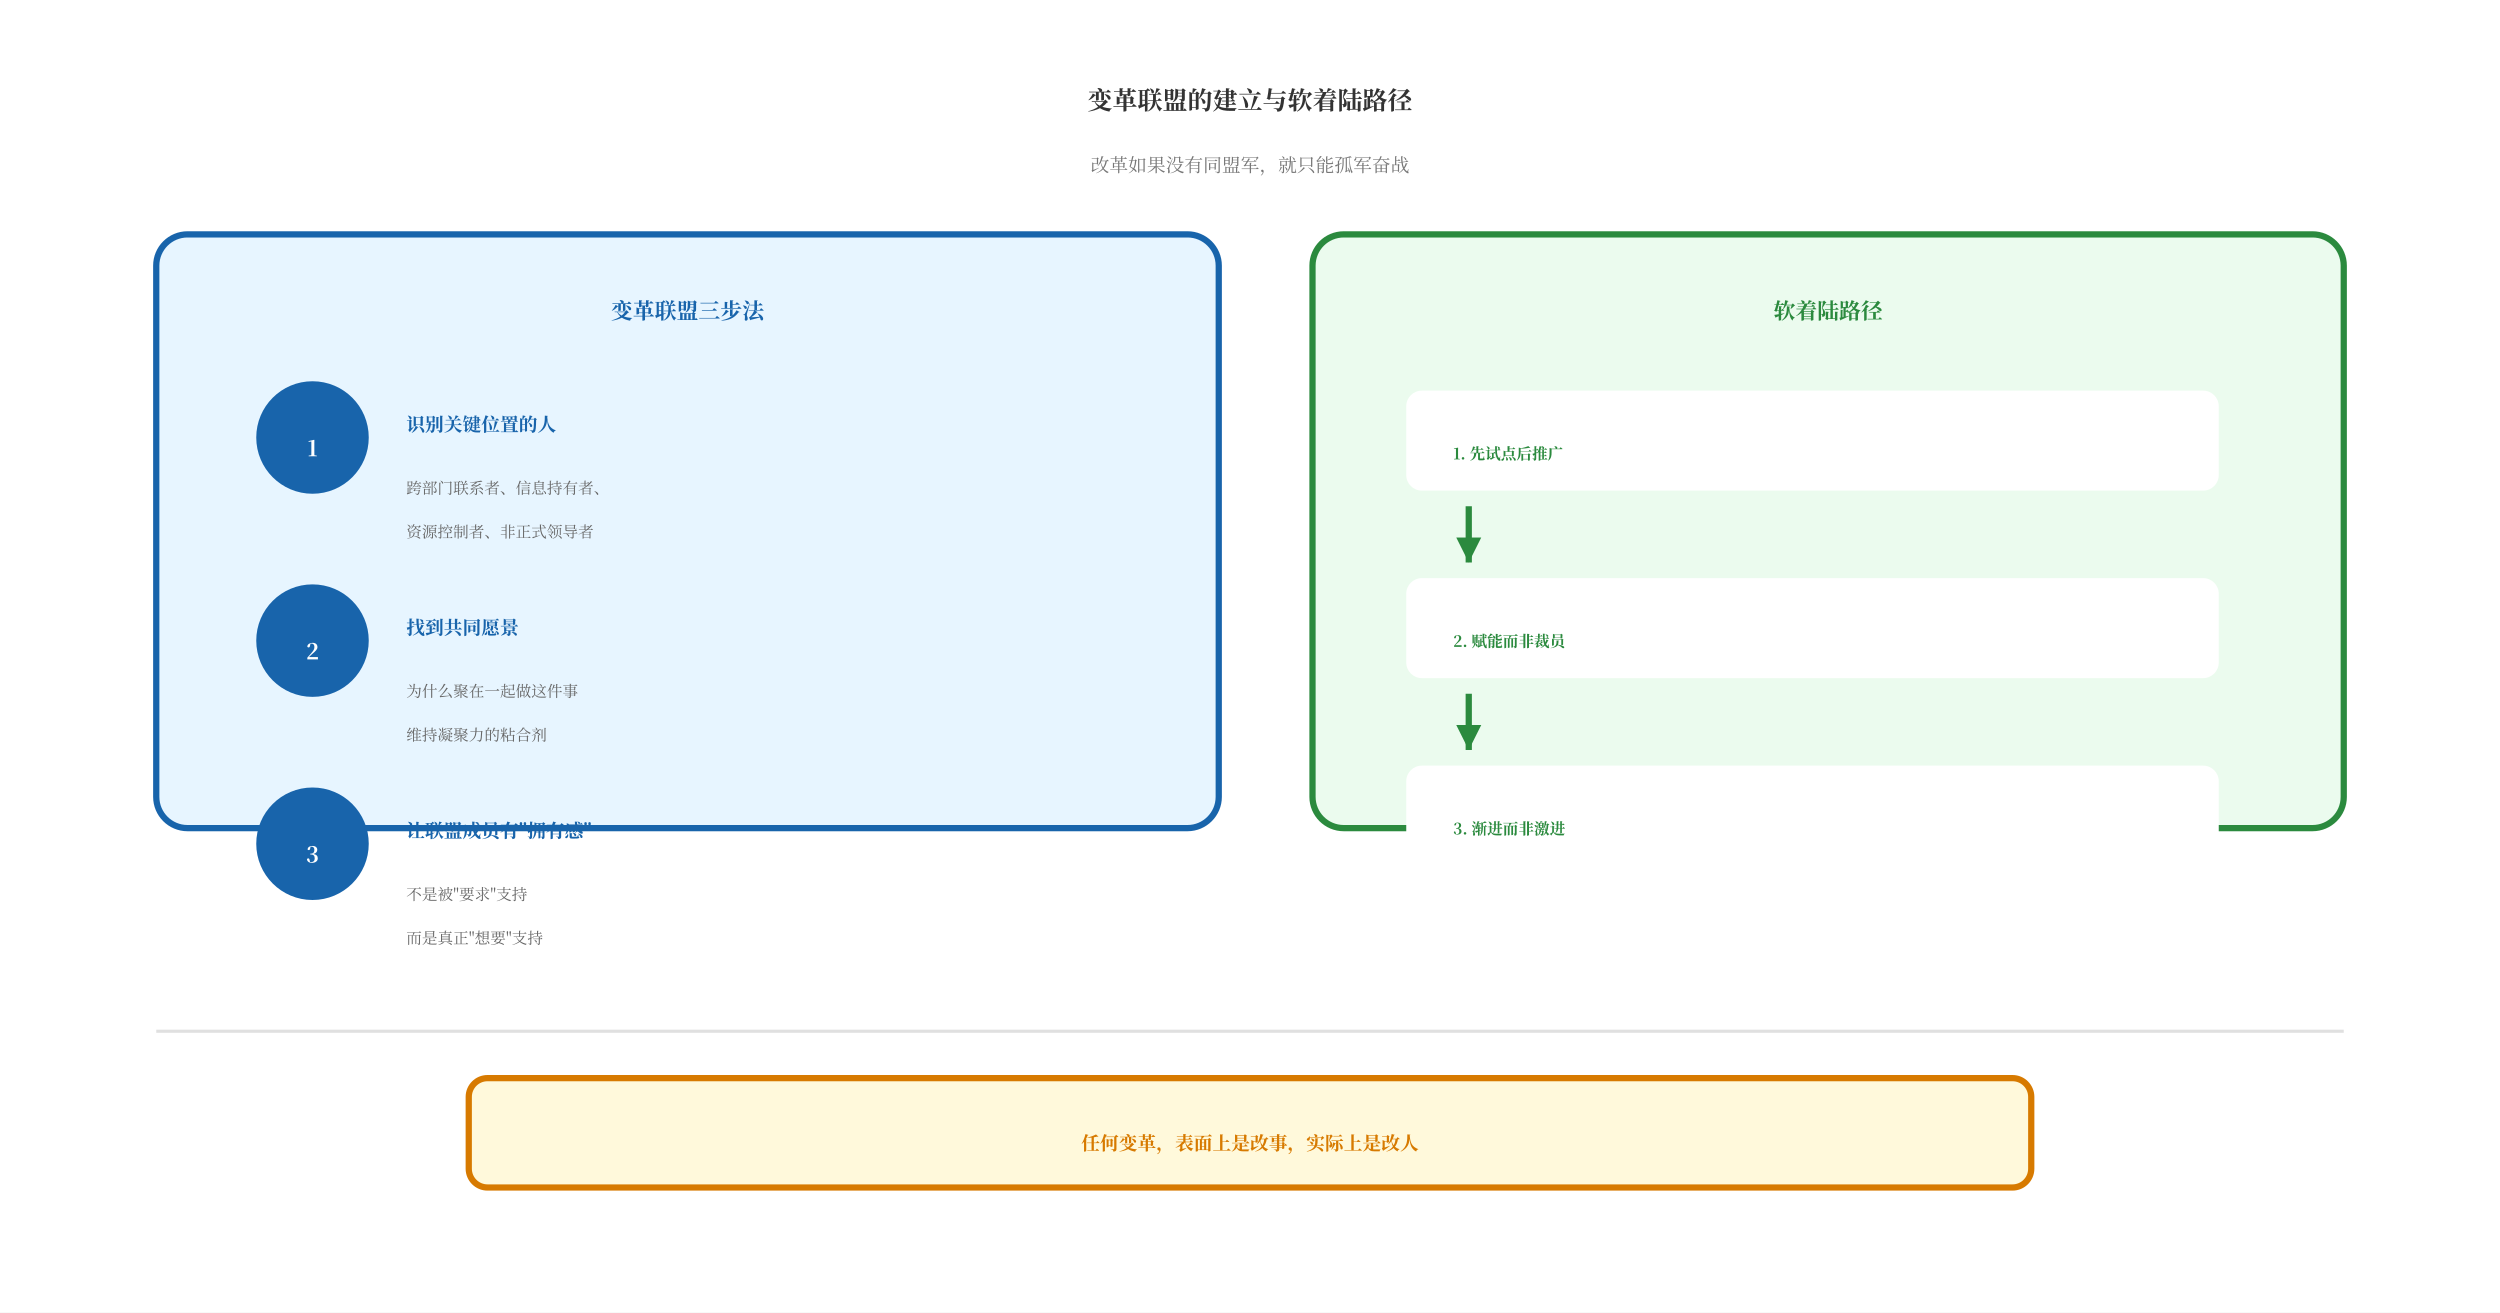
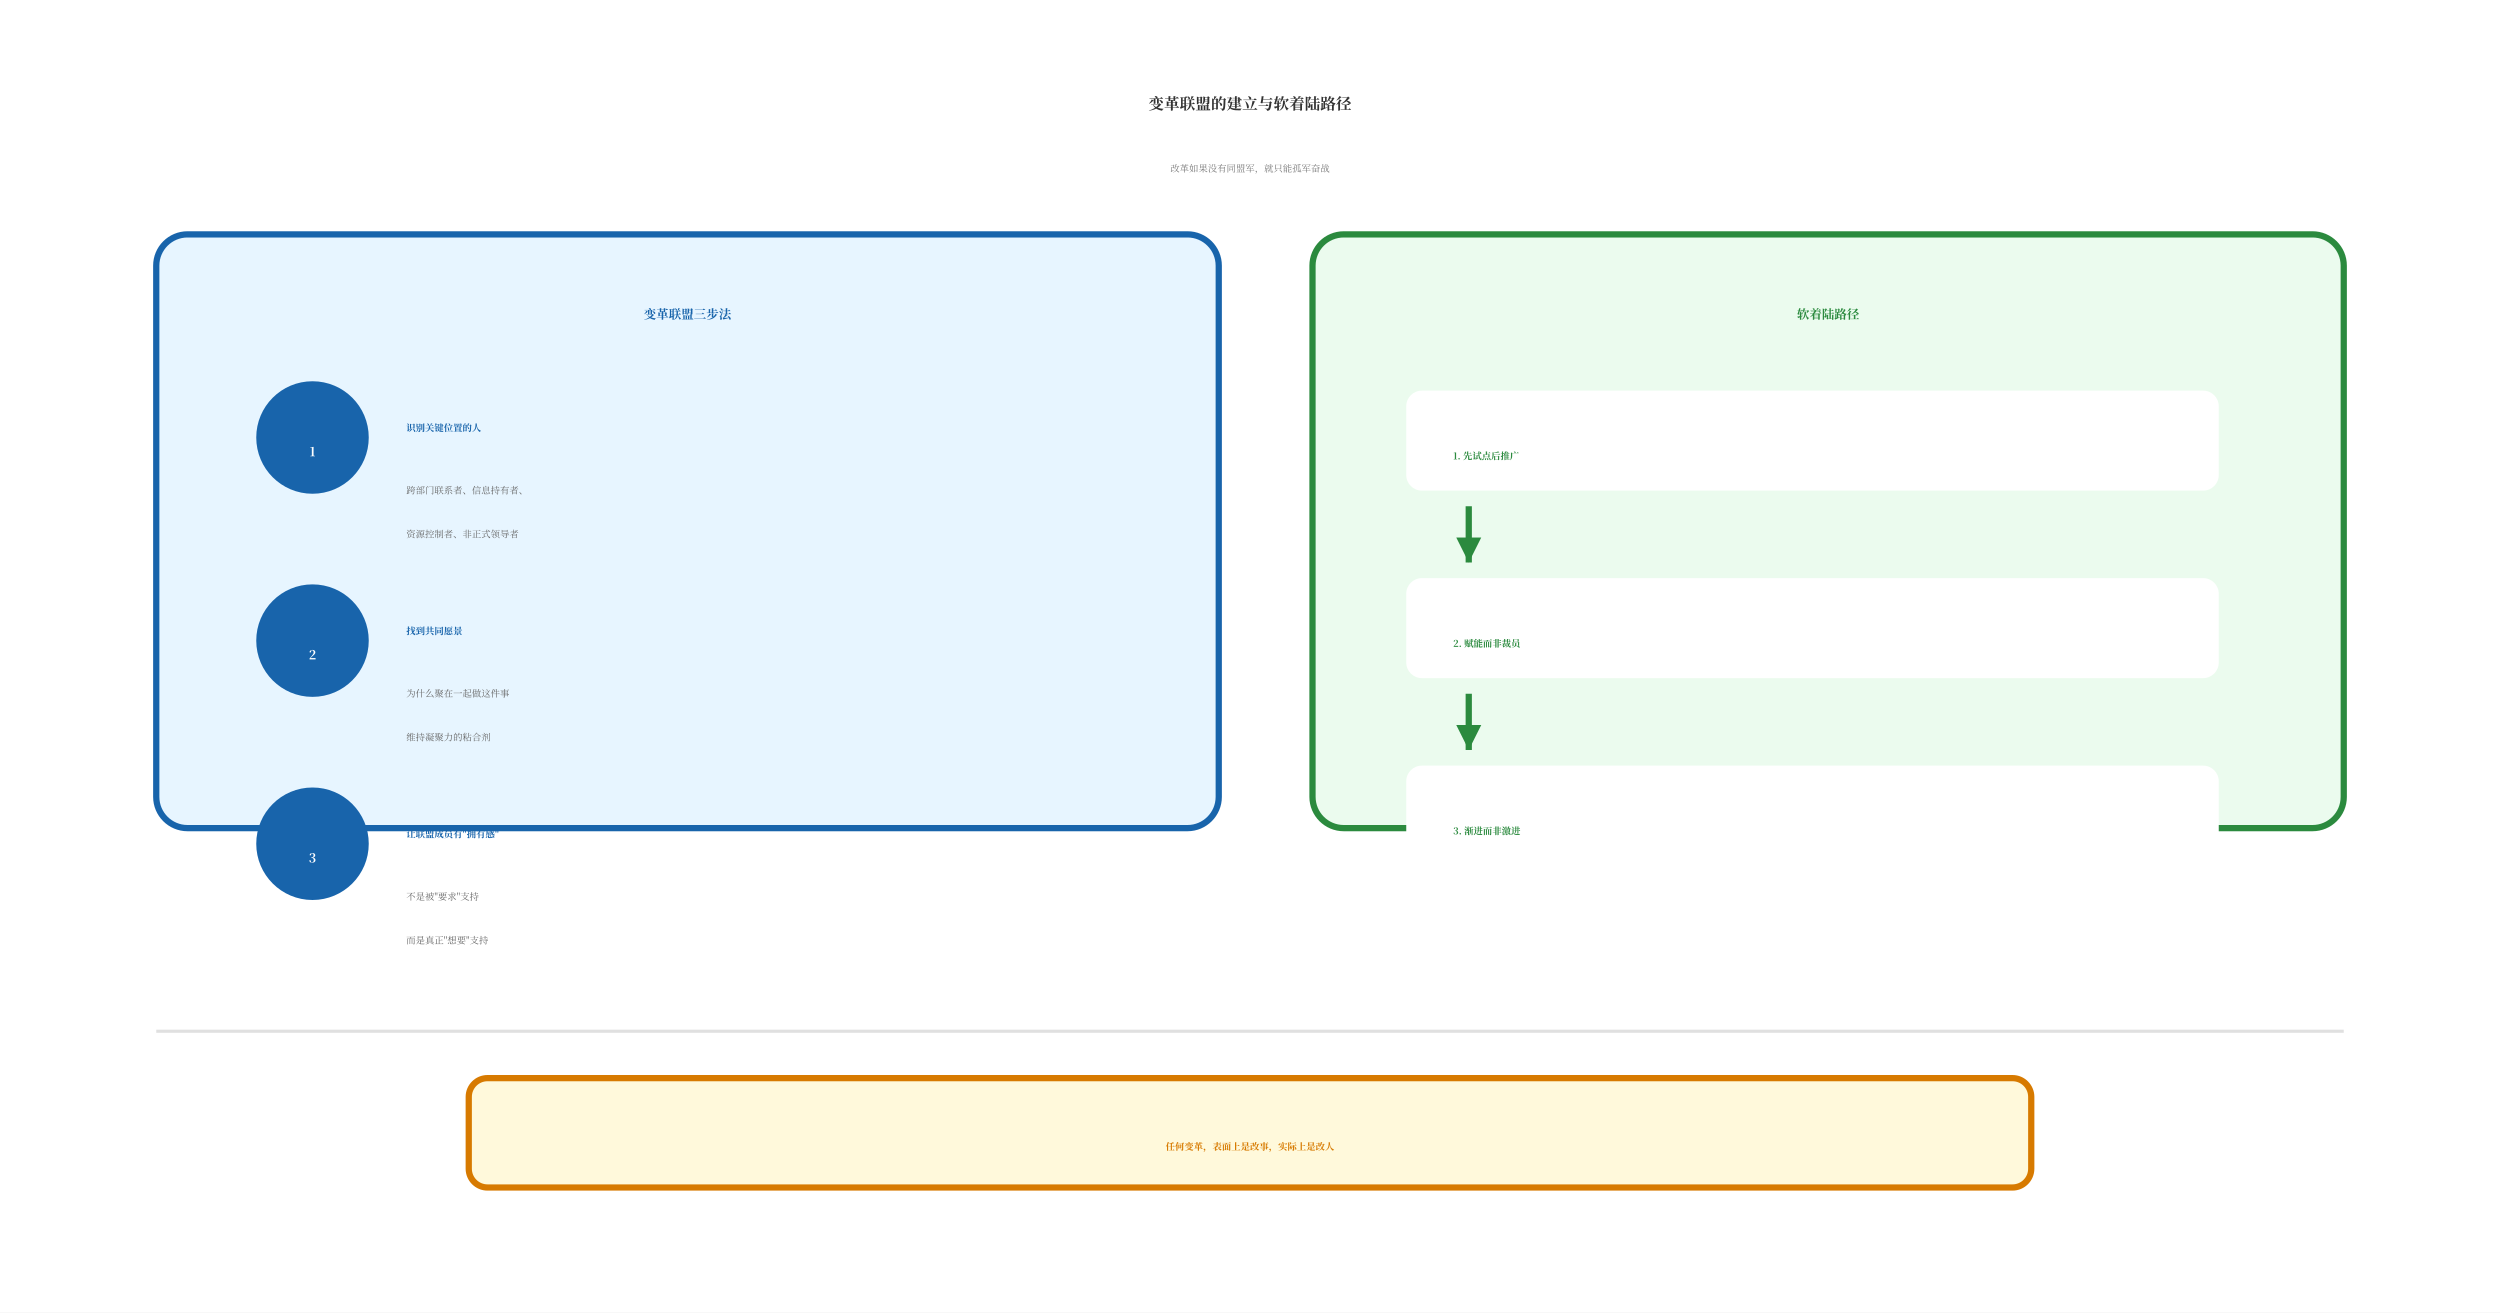
<svg xmlns="http://www.w3.org/2000/svg" viewBox="0 0 800 420" style="font-family: 'Noto Serif CJK SC', serif; background: #fefefe;">
  <rect width="800" height="420" fill="white" />
-   <text x="400" y="35" text-anchor="middle" font-size="8" font-weight="bold" fill="#333">变革联盟的建立与软着陆路径</text>
-   <text x="400" y="55" text-anchor="middle" font-size="6" fill="#777">改革如果没有同盟军，就只能孤军奋战</text>
+   <text x="400" y="35" text-anchor="middle" font-size="5" font-weight="bold" fill="#333">变革联盟的建立与软着陆路径</text>
+   <text x="400" y="55" text-anchor="middle" font-size="3" fill="#777">改革如果没有同盟军，就只能孤军奋战</text>
  <rect x="50" y="75" width="340" height="190" rx="10" fill="#e7f5ff" stroke="#1864ab" stroke-width="2" />
-   <text x="220" y="102" text-anchor="middle" font-size="7" font-weight="bold" fill="#1864ab">变革联盟三步法</text>
+   <text x="220" y="102" text-anchor="middle" font-size="4" font-weight="bold" fill="#1864ab">变革联盟三步法</text>
  <circle cx="100" cy="140" r="18" fill="#1864ab" />
-   <text x="100" y="146" text-anchor="middle" font-size="7" font-weight="bold" fill="white">1</text>
-   <text x="130" y="138" font-size="6" font-weight="bold" fill="#1864ab">识别关键位置的人</text>
-   <text x="130" y="158" font-size="5" fill="#666">跨部门联系者、信息持有者、</text>
-   <text x="130" y="172" font-size="5" fill="#666">资源控制者、非正式领导者</text>
+   <text x="100" y="146" text-anchor="middle" font-size="4" font-weight="bold" fill="white">1</text>
+   <text x="130" y="138" font-size="3" font-weight="bold" fill="#1864ab">识别关键位置的人</text>
+   <text x="130" y="158" font-size="3" fill="#666">跨部门联系者、信息持有者、</text>
+   <text x="130" y="172" font-size="3" fill="#666">资源控制者、非正式领导者</text>
  <circle cx="100" cy="205" r="18" fill="#1864ab" />
-   <text x="100" y="211" text-anchor="middle" font-size="7" font-weight="bold" fill="white">2</text>
-   <text x="130" y="203" font-size="6" font-weight="bold" fill="#1864ab">找到共同愿景</text>
-   <text x="130" y="223" font-size="5" fill="#666">为什么聚在一起做这件事</text>
-   <text x="130" y="237" font-size="5" fill="#666">维持凝聚力的粘合剂</text>
+   <text x="100" y="211" text-anchor="middle" font-size="4" font-weight="bold" fill="white">2</text>
+   <text x="130" y="203" font-size="3" font-weight="bold" fill="#1864ab">找到共同愿景</text>
+   <text x="130" y="223" font-size="3" fill="#666">为什么聚在一起做这件事</text>
+   <text x="130" y="237" font-size="3" fill="#666">维持凝聚力的粘合剂</text>
  <circle cx="100" cy="270" r="18" fill="#1864ab" />
-   <text x="100" y="276" text-anchor="middle" font-size="7" font-weight="bold" fill="white">3</text>
-   <text x="130" y="268" font-size="6" font-weight="bold" fill="#1864ab">让联盟成员有"拥有感"</text>
-   <text x="130" y="288" font-size="5" fill="#666">不是被"要求"支持</text>
-   <text x="130" y="302" font-size="5" fill="#666">而是真正"想要"支持</text>
+   <text x="100" y="276" text-anchor="middle" font-size="4" font-weight="bold" fill="white">3</text>
+   <text x="130" y="268" font-size="3" font-weight="bold" fill="#1864ab">让联盟成员有"拥有感"</text>
+   <text x="130" y="288" font-size="3" fill="#666">不是被"要求"支持</text>
+   <text x="130" y="302" font-size="3" fill="#666">而是真正"想要"支持</text>
  <rect x="420" y="75" width="330" height="190" rx="10" fill="#ebfbee" stroke="#2b8a3e" stroke-width="2" />
-   <text x="585" y="102" text-anchor="middle" font-size="7" font-weight="bold" fill="#2b8a3e">软着陆路径</text>
+   <text x="585" y="102" text-anchor="middle" font-size="4" font-weight="bold" fill="#2b8a3e">软着陆路径</text>
  <rect x="450" y="125" width="260" height="32" rx="5" fill="#fff" />
-   <text x="465" y="147" font-size="5" font-weight="bold" fill="#2b8a3e">1. 先试点后推广</text>
+   <text x="465" y="147" font-size="3" font-weight="bold" fill="#2b8a3e">1. 先试点后推广</text>
  <path d="M470 162 L470 180" fill="none" stroke="#2b8a3e" stroke-width="2" />
  <polygon points="470,180 466,172 474,172" fill="#2b8a3e" />
  <rect x="450" y="185" width="260" height="32" rx="5" fill="#fff" />
-   <text x="465" y="207" font-size="5" font-weight="bold" fill="#2b8a3e">2. 赋能而非裁员</text>
+   <text x="465" y="207" font-size="3" font-weight="bold" fill="#2b8a3e">2. 赋能而非裁员</text>
  <path d="M470 222 L470 240" fill="none" stroke="#2b8a3e" stroke-width="2" />
  <polygon points="470,240 466,232 474,232" fill="#2b8a3e" />
  <rect x="450" y="245" width="260" height="32" rx="5" fill="#fff" />
-   <text x="465" y="267" font-size="5" font-weight="bold" fill="#2b8a3e">3. 渐进而非激进</text>
+   <text x="465" y="267" font-size="3" font-weight="bold" fill="#2b8a3e">3. 渐进而非激进</text>
  <line x1="50" y1="330" x2="750" y2="330" stroke="#e0e0e0" stroke-width="1" />
  <rect x="150" y="345" width="500" height="35" rx="6" fill="#fff9db" stroke="#d77a00" stroke-width="2" />
-   <text x="400" y="368" text-anchor="middle" font-size="6" font-weight="bold" fill="#d77a00">任何变革，表面上是改事，实际上是改人</text>
+   <text x="400" y="368" text-anchor="middle" font-size="3" font-weight="bold" fill="#d77a00">任何变革，表面上是改事，实际上是改人</text>
</svg>
